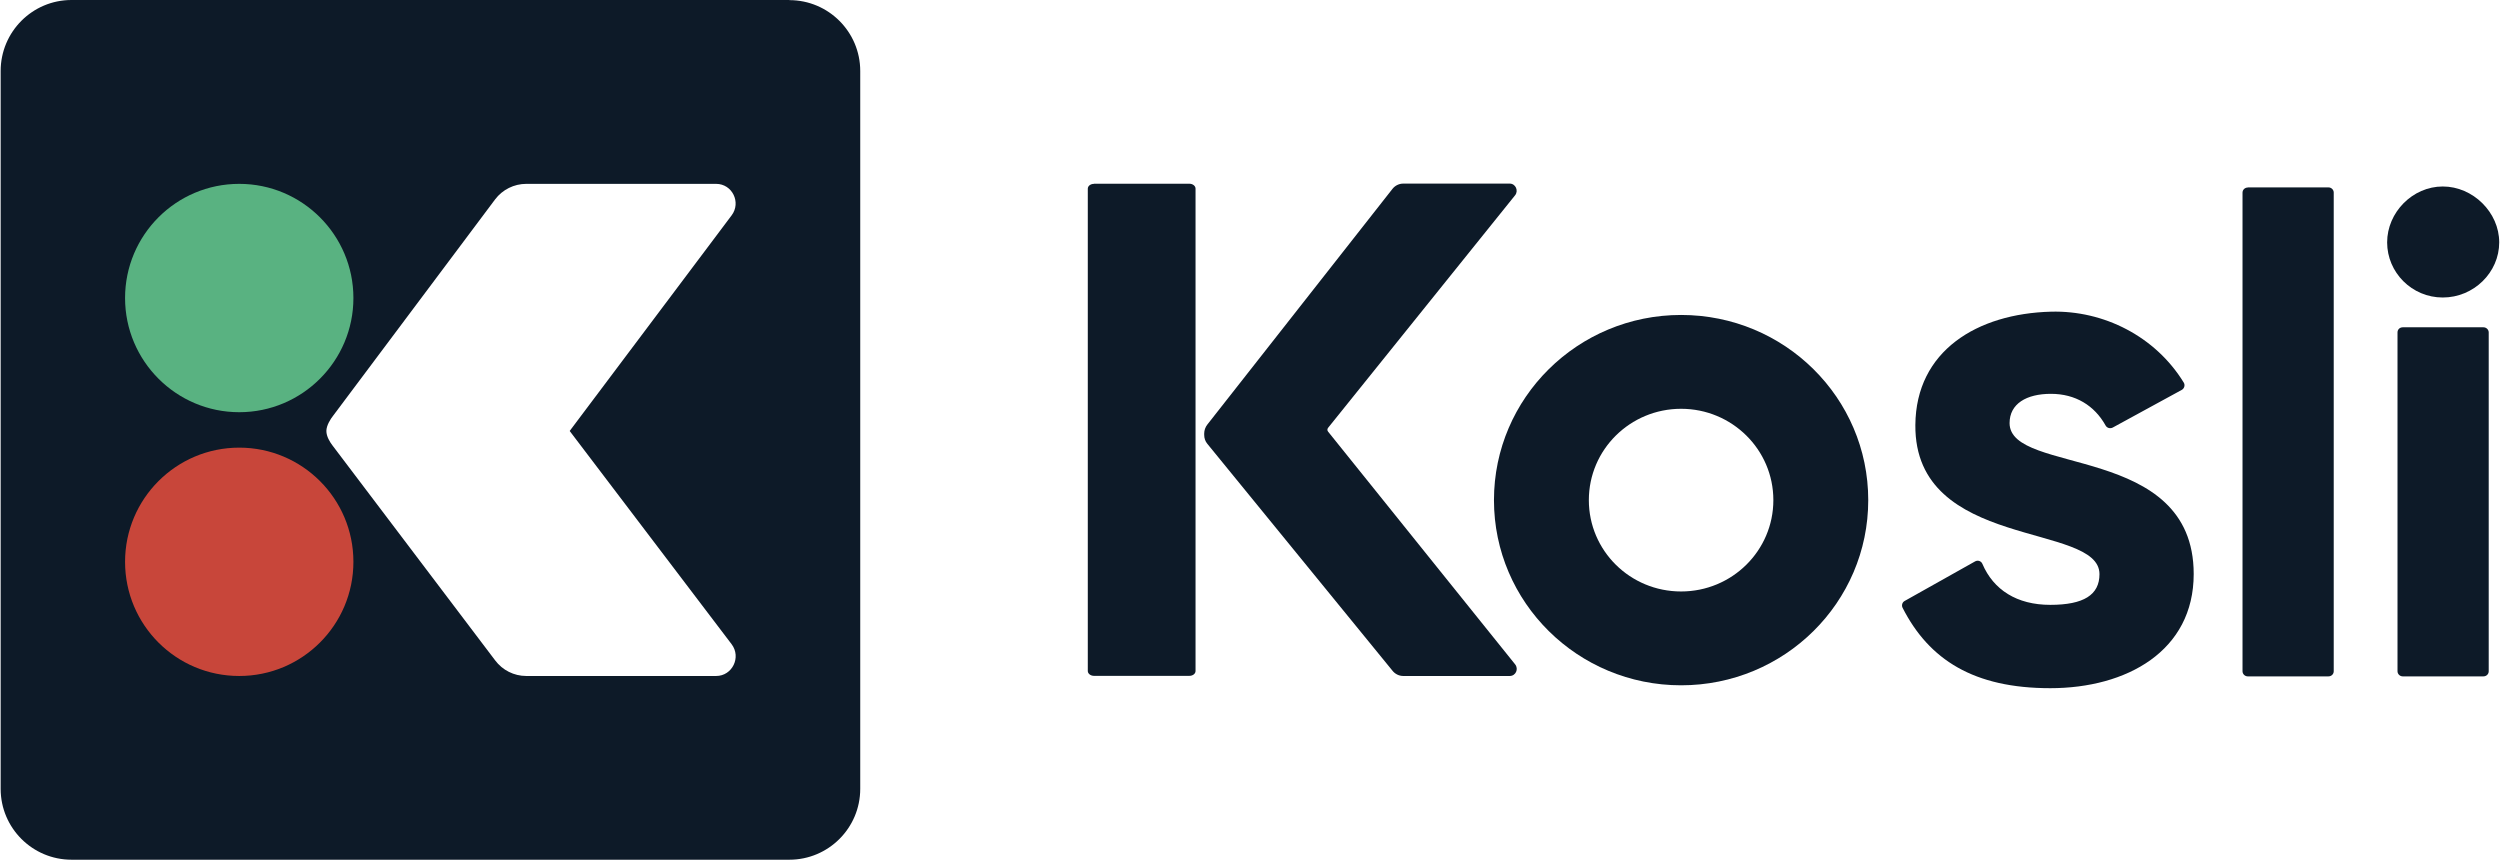
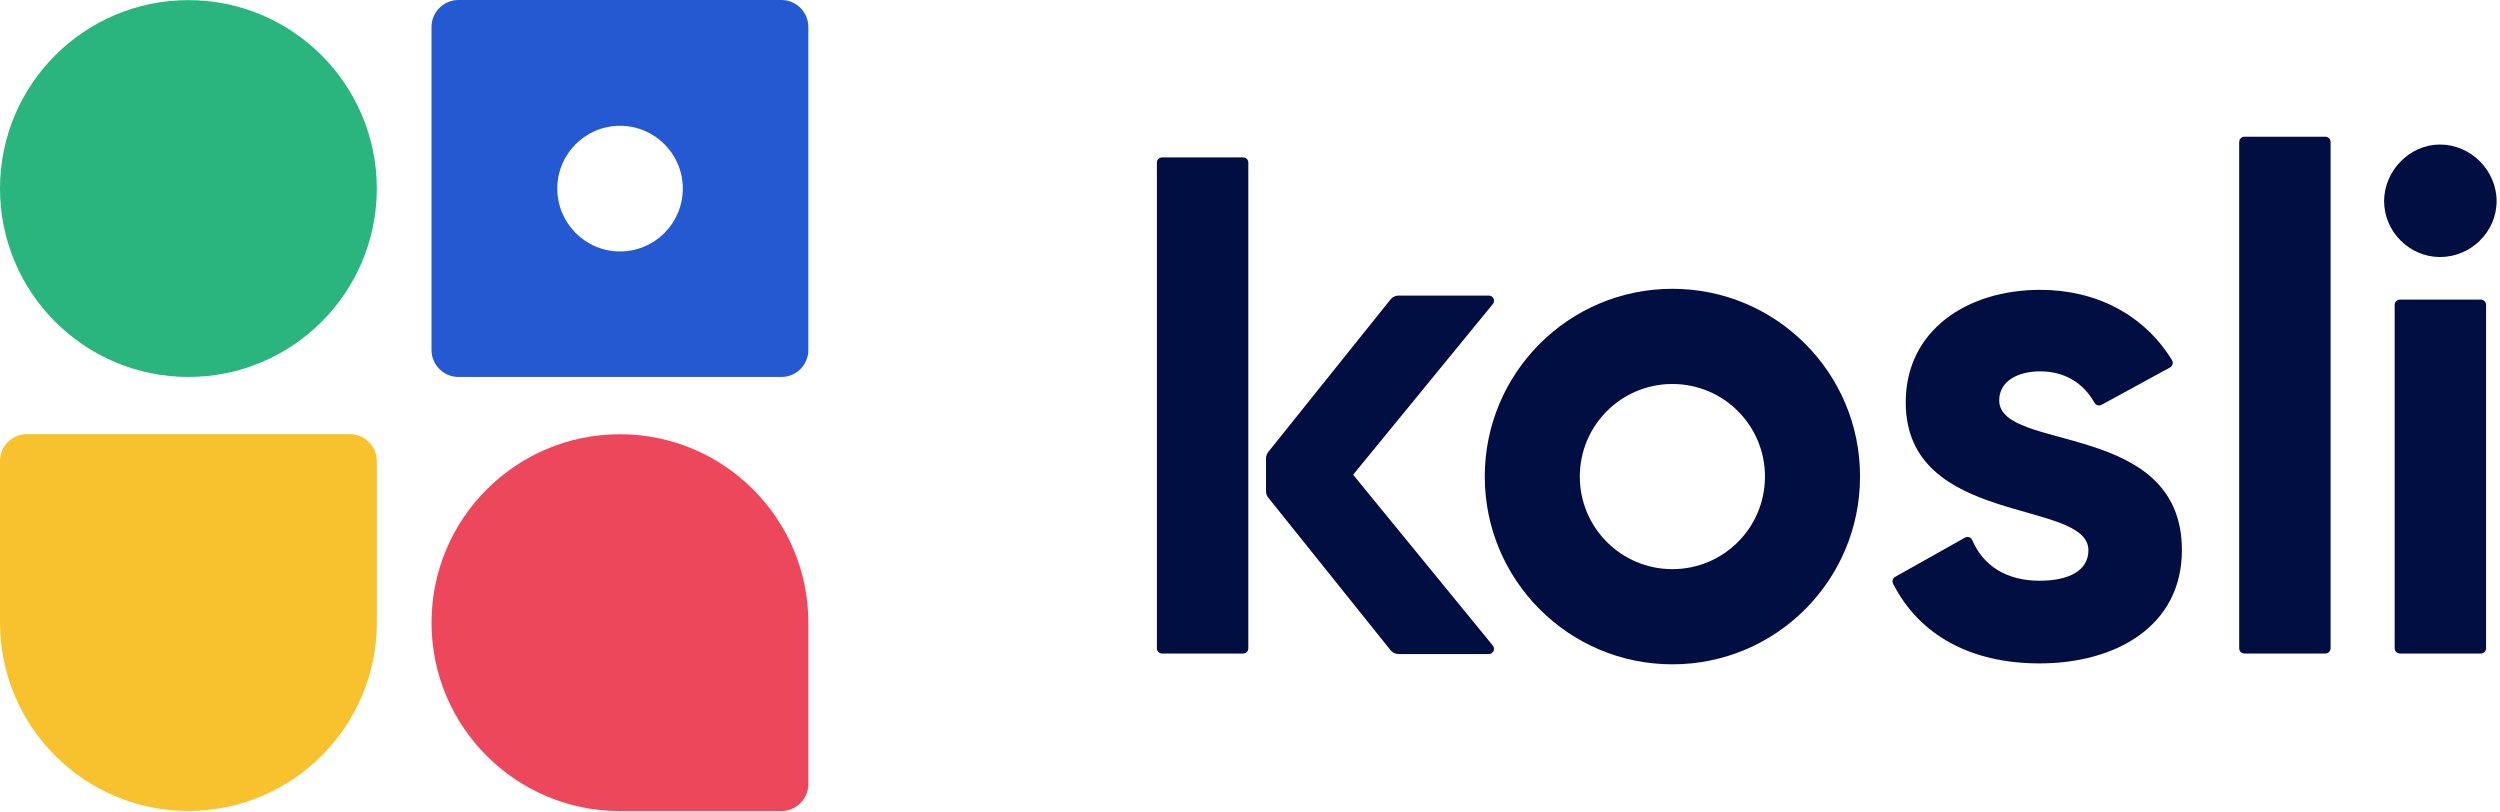
- <svg xmlns="http://www.w3.org/2000/svg" id="Layer_1" version="1.1" viewBox="0 0 1905 655">
-   <defs>
-     <style>
-       .st0 {
-         fill: #0d1a28;
-       }
- 
-       .st1 {
-         fill: #59b281;
-       }
- 
-       .st2 {
-         fill: #c8463a;
-       }
-     </style>
-   </defs>
-   <path class="st0" d="M601.5,0H54.5C24.6,0,.5,24.3.5,54.1v547c0,29.8,24.2,54,54,54h547c29.8,0,54-24.2,54-54V54.1c0-29.8-24.2-54-54-54h0ZM545.7,515.1h-144.7c-9.3,0-18.1-4.4-23.7-11.9l-123.9-163.7c-2-2.6-4.7-6.9-4.7-11.1s3.2-9.2,5.2-11.7l123.4-164.8c5.6-7.4,14.4-11.8,23.7-11.8h144.7c12.3,0,19.2,14.2,11.8,24l-123.4,164.3,123.4,162.5c7.5,9.9.5,24.2-11.8,24.2Z" />
-   <path class="st1" d="M182.3,140.1c-48.1,0-87,39-87,87s39,87,87,87,87-39,87-87-39-87-87-87h0Z" />
-   <path class="st2" d="M182.3,515.1c-48.1,0-87-38.9-87-87s39-87,87-87,87,38.9,87,87-39,87-87,87h0Z" />
-   <path class="st0" d="M1819,184.7c0-22.9,19.4-42.6,42.4-42.6s43,19.7,43,42.6-19.4,42-43,42-42.4-19.1-42.4-42h0ZM1830.9,249.4h61.5c2.2,0,4,1.8,4,3.9v258.2c0,2.2-1.8,3.9-4,3.9h-61.5c-2.2,0-4-1.8-4-3.9V253.3c0-2.3,1.8-3.9,4-3.9h0Z" />
-   <path class="st0" d="M1671.6,437.4c0,58.7-51.1,87-109.3,87s-92.3-21.6-112.5-61.2c-1-1.9-.3-4.3,1.6-5.3l53.6-30.1c2.1-1.2,4.7-.3,5.6,1.9,8.4,19.7,26.2,31.2,51.7,31.2s37.5-7.6,37.5-23.4c0-39.7-141-17.9-140.3-113.6.4-56.7,47.3-84.9,103.3-86.4,40.2-1.1,79.6,18.8,101.2,54,1.2,1.9.5,4.5-1.5,5.6l-52.6,28.7c-1.9,1-4.3.4-5.4-1.5-8.5-15.3-23-24.2-41.7-24.2s-31.5,7.6-31.5,22.3c0,40,140.3,15,140.3,115h0Z" />
-   <path class="st0" d="M1012,328.9c-.7-.8-.7-2,0-2.9l142.5-177.2c2.8-3.5.4-8.9-4.1-8.9h-81.1c-3.2,0-6.3,1.5-8.3,4.1l-141,179.5c-1.5,1.9-2.4,4.4-2.4,6.8v1.1c0,2.5.8,4.9,2.4,6.8l141,172.8c2,2.6,5.1,4.1,8.3,4.1h81.1c4.6,0,7-5.3,4.1-8.9l-142.5-177.3h0Z" />
-   <path class="st0" d="M833.6,140h72.7c2.6,0,4.7,1.7,4.7,3.7v367.6c0,2.1-2.1,3.7-4.7,3.7h-72.7c-2.6,0-4.7-1.7-4.7-3.7V143.8c0-2.1,2.1-3.7,4.7-3.7h0Z" />
-   <path class="st0" d="M1281,240c-78.8,0-142.6,63.2-142.6,141.1s63.8,141.1,142.6,141.1,142.6-63.1,142.6-141.1-63.8-141.1-142.6-141.1ZM1281,450.7c-38.9,0-70.3-31.1-70.3-69.6s31.5-69.6,70.3-69.6,70.3,31.1,70.3,69.6-31.5,69.6-70.3,69.6Z" />
-   <path class="st0" d="M1712.8,142.8h61.5c2.2,0,4,1.8,4,3.9v364.8c0,2.2-1.8,3.9-4,3.9h-61.5c-2.2,0-4-1.8-4-3.9V146.8c0-2.2,1.8-3.9,4-3.9h0Z" />
+ <svg xmlns="http://www.w3.org/2000/svg" version="1.1" id="Layer_1" x="0px" y="0px" viewBox="0 0 1920 622.9" style="enable-background:new 0 0 1920 622.9;" xml:space="preserve">
+   <style type="text/css">
+ 	.st0{fill:#2459D1;}
+ 	.st1{fill:#29B57D;}
+ 	.st2{fill:#F7C22E;}
+ 	.st3{fill:#ED475C;}
+ 	.st4{fill:#000E41;}
+ </style>
+   <g>
+     <path class="st0" d="M524.4,144.8c0,26.7-21.6,48.3-48.2,48.3c-26.6,0-48.2-21.6-48.2-48.3c0-26.6,21.6-48.2,48.2-48.2   C502.8,96.6,524.4,118.2,524.4,144.8 M620.8,268.8V20.7c0-11.4-9.3-20.7-20.7-20.7h-248c-11.4,0-20.7,9.3-20.7,20.7v248.1   c0,11.4,9.3,20.7,20.7,20.7h248C611.6,289.5,620.8,280.2,620.8,268.8" />
+     <path class="st1" d="M144.7,0.1C64.8,0.1,0,64.9,0,144.8c0,79.9,64.8,144.7,144.7,144.7c79.9,0,144.7-64.8,144.7-144.7   C289.3,64.9,224.6,0.1,144.7,0.1" />
+     <path class="st2" d="M268.7,333.4h-124h-124C9.3,333.4,0,342.7,0,354.1v124v0c0,79.9,64.8,144.7,144.7,144.7   s144.7-64.8,144.7-144.7v0v-124C289.3,342.7,280.1,333.4,268.7,333.4" />
+     <path class="st3" d="M620.8,478.7c0-0.2,0-0.3,0-0.5c0-79.9-64.8-144.7-144.7-144.7s-144.7,64.8-144.7,144.7   c0,79.9,64.8,144.7,144.7,144.7c0.2,0,0.3,0,0.5,0v0h123.5c11.4,0,20.7-9.3,20.7-20.7L620.8,478.7L620.8,478.7z" />
+   </g>
+   <path class="st4" d="M1675.7,422.5c0,58.7-51.1,87-109.3,87c-52.8,0-92.3-21.6-112.5-61.2c-1-1.9-0.3-4.3,1.6-5.3l53.6-30.1  c2.1-1.2,4.7-0.3,5.6,1.9c8.4,19.7,26.2,31.2,51.7,31.2c22.3,0,37.5-7.6,37.5-23.4c0-39.7-140.3-17.9-140.3-113.6  c0-55.5,47.3-86.4,103.3-86.4c42.6,0,79.6,18.8,101.2,54c1.2,1.9,0.5,4.5-1.5,5.6l-52.6,28.7c-1.9,1-4.3,0.4-5.4-1.5  c-8.5-15.3-23-24.2-41.7-24.2c-17.4,0-31.5,7.6-31.5,22.3C1535.5,347.5,1675.7,322.5,1675.7,422.5z" />
+   <path class="st4" d="M1723.7,105h62.2c2.2,0,4,1.8,4,4v388.9c0,2.2-1.8,4-4,4h-62.2c-2.2,0-4-1.8-4-4V109  C1719.8,106.8,1721.5,105,1723.7,105z" />
+   <path class="st4" d="M1831,154.5c0-23.4,19.6-43.5,42.9-43.5c23.9,0,43.5,20.1,43.5,43.5c0,23.4-19.6,42.9-43.5,42.9  C1850.5,197.4,1831,177.9,1831,154.5z M1843.1,230.1h62.2c2.2,0,4,1.8,4,4v263.8c0,2.2-1.8,4-4,4h-62.2c-2.2,0-4-1.8-4-4V234.1  C1839.1,231.8,1840.9,230.1,1843.1,230.1z" />
+   <path class="st4" d="M1039.2,364.6l107.3-131.1c2.1-2.6,0.3-6.5-3.1-6.5h-69.3c-2.4,0-4.7,1.1-6.2,3l-93.8,117  c-1.1,1.4-1.8,3.2-1.8,5v25.3c0,1.8,0.6,3.6,1.8,5l93.8,117c1.5,1.9,3.8,3,6.2,3h69.3c3.4,0,5.2-3.9,3.1-6.5L1039.2,364.6z" />
+   <path class="st4" d="M1284.4,221.8c-79.6,0-144.1,64.6-144.1,144.2c0,79.6,64.5,144.2,144.1,144.2s144.1-64.5,144.1-144.2  C1428.6,286.3,1364,221.8,1284.4,221.8 M1284.4,437.1c-39.3,0-71.1-31.8-71.1-71.1c0-39.3,31.8-71.1,71.1-71.1  c39.3,0,71.1,31.8,71.1,71.1C1355.5,405.3,1323.7,437.1,1284.4,437.1" />
+   <path class="st4" d="M892.5,120.9h62.2c2.2,0,4,1.7,4,3.8v373.4c0,2.1-1.8,3.8-4,3.8h-62.2c-2.2,0-4-1.7-4-3.8V124.7  C888.5,122.6,890.3,120.9,892.5,120.9z" />
</svg>
